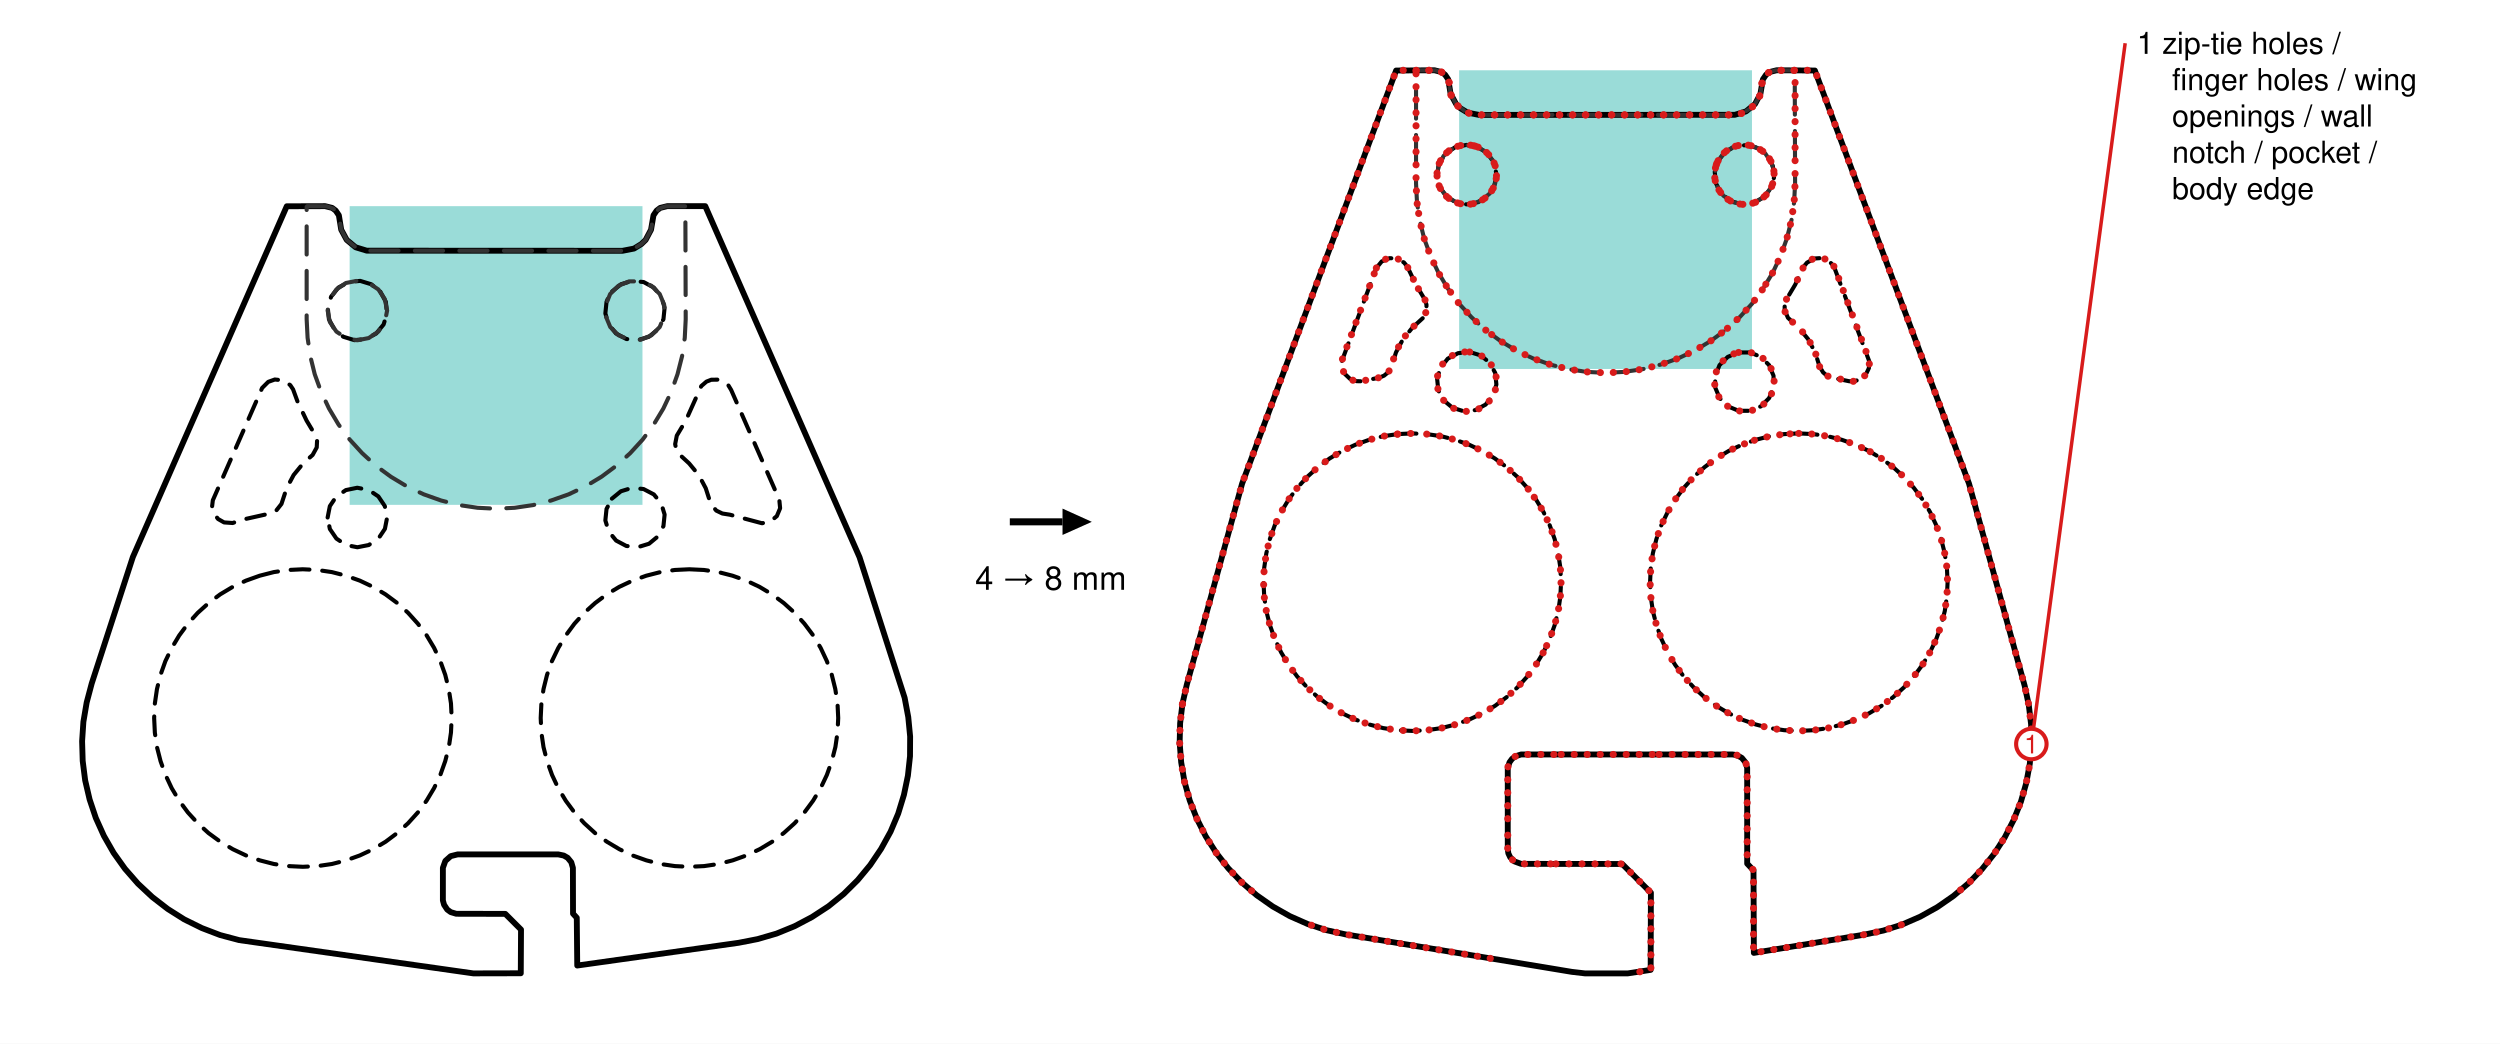
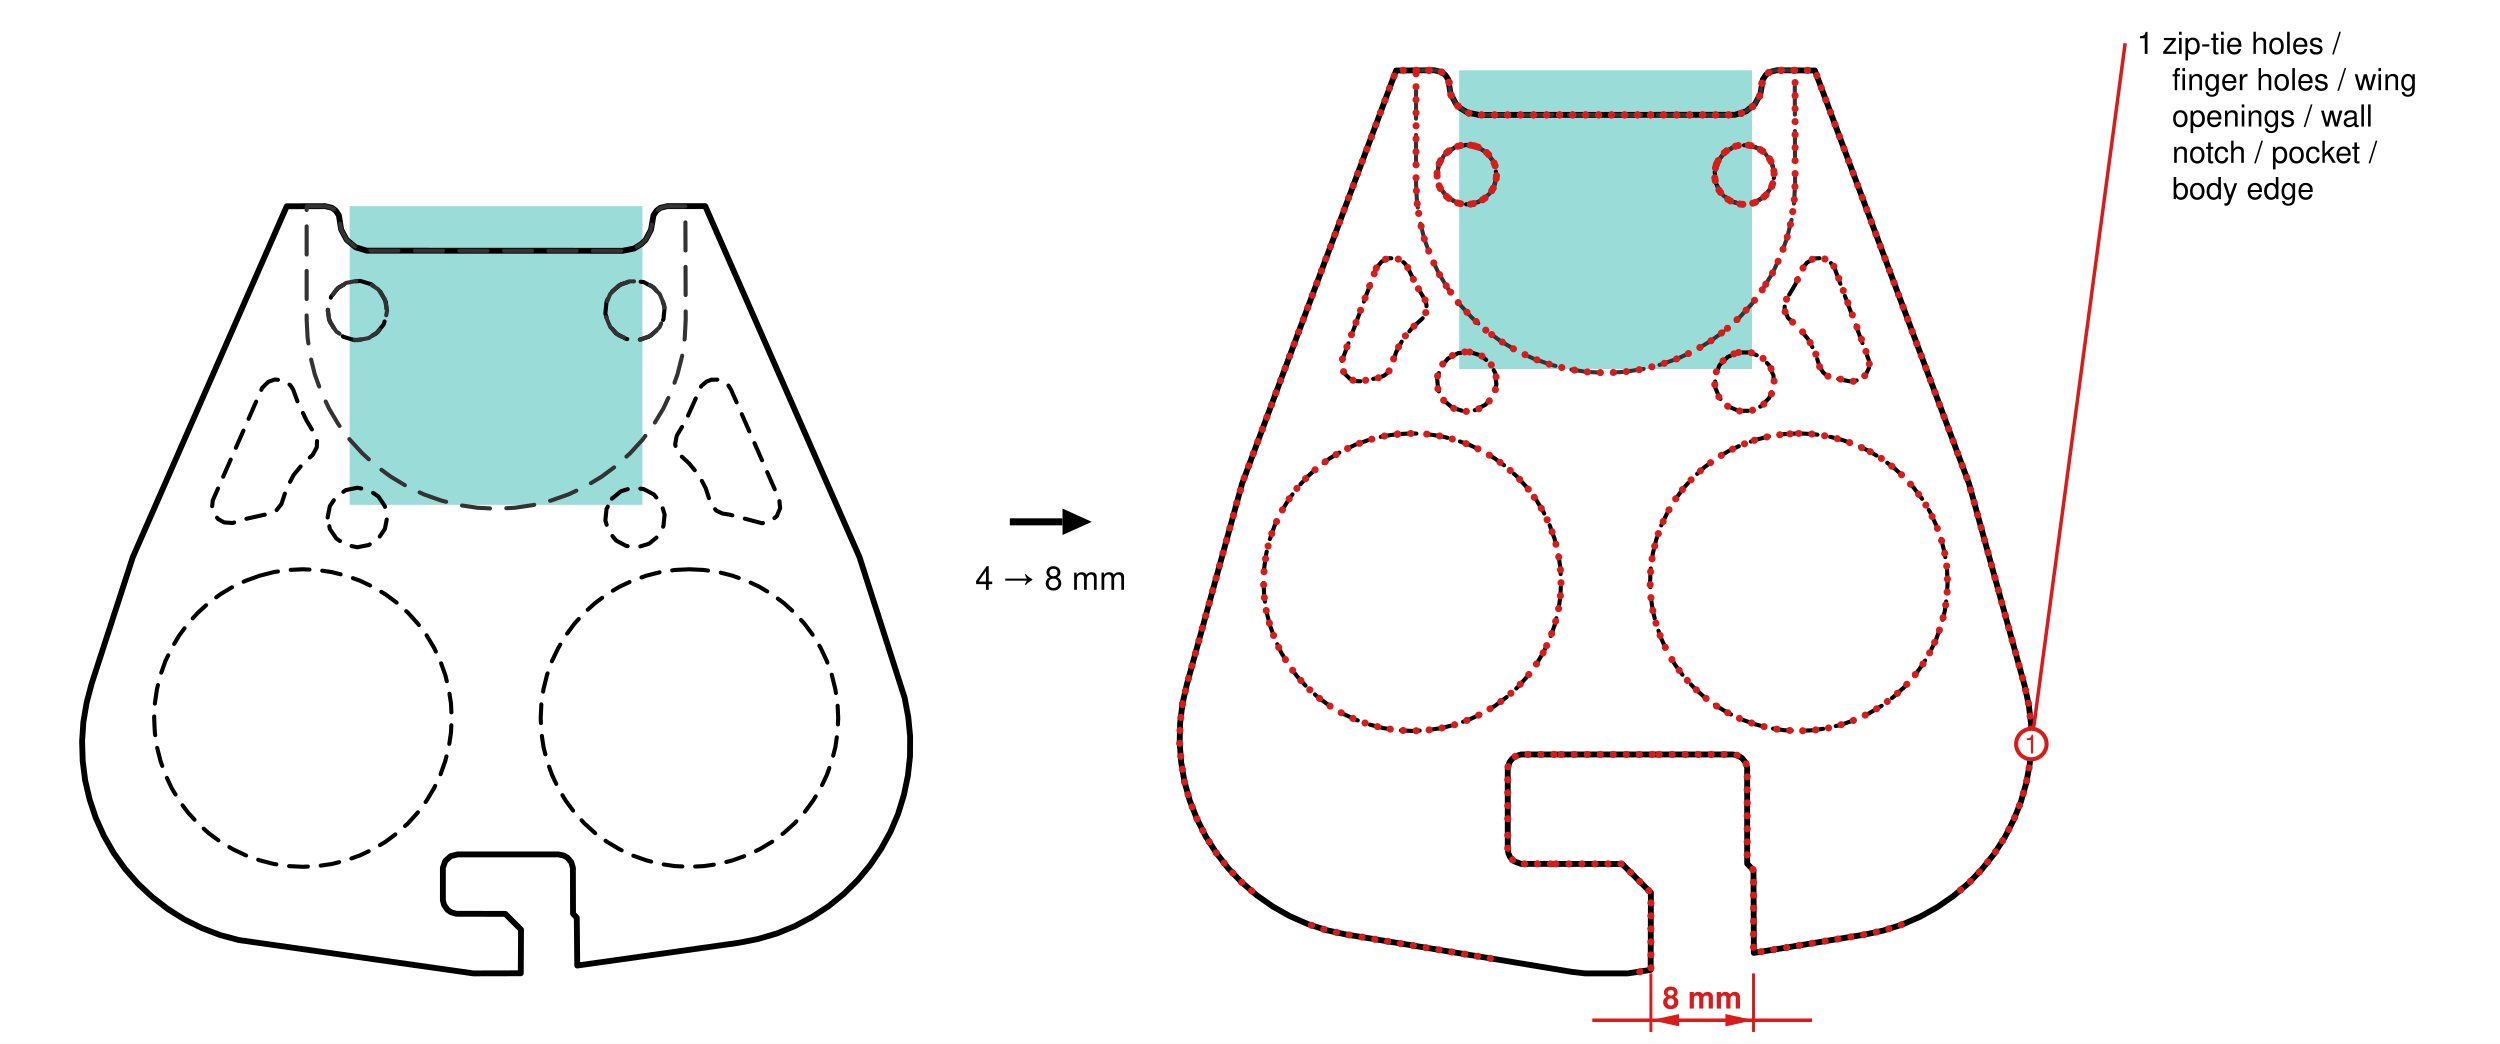
<svg xmlns="http://www.w3.org/2000/svg" width="213.43mm" height="89.10mm" viewBox="0 0 213.43 89.10" role="img">
  <rect width="213.43" height="89.10" fill="white" />
  <g class="panel" id="before">
    <path d="M 54.85 17.60 L 54.85 43.10 L 29.85 43.10 L 29.85 17.60 L 54.85 17.60 Z" fill="#20b2aa" fill-rule="evenodd" fill-opacity="0.45" stroke="none" />
    <path d="M 7.40 59.97 L 7.83 58.35 L 11.34 47.56 L 24.48 17.61 L 27.76 17.60 L 28.36 17.75 L 28.66 17.98 L 28.93 18.38 L 29.13 19.61 L 29.60 20.48 L 30.36 21.11 L 31.31 21.40 L 53.15 21.41 L 54.13 21.22 L 54.76 20.83 L 55.12 20.48 L 55.58 19.61 L 55.79 18.38 L 56.06 17.98 L 56.36 17.75 L 56.96 17.60 L 60.21 17.60 L 73.38 47.57 L 77.23 59.57 L 77.54 61.22 L 77.70 62.88 L 77.69 64.56 L 77.51 66.22 L 77.17 67.86 L 76.68 69.46 L 76.03 71.00 L 75.22 72.47 L 74.29 73.85 L 73.22 75.14 L 72.03 76.32 L 70.73 77.37 L 69.32 78.29 L 67.84 79.07 L 66.30 79.70 L 64.69 80.17 L 63.05 80.49 L 49.28 82.43 L 49.24 78.35 L 48.92 78.00 L 48.91 74.09 L 48.77 73.61 L 48.46 73.23 L 48.13 73.04 L 47.65 72.94 L 39.08 72.94 L 38.48 73.09 L 38.02 73.50 L 37.81 74.09 L 37.81 76.87 L 37.91 77.24 L 38.18 77.65 L 38.48 77.87 L 38.95 78.01 L 43.14 78.02 L 44.48 79.36 L 44.46 83.09 L 40.41 83.10 L 20.42 80.26 L 18.80 79.83 L 17.23 79.23 L 15.73 78.49 L 14.32 77.60 L 13.00 76.58 L 11.78 75.44 L 10.67 74.17 L 9.70 72.81 L 8.87 71.36 L 8.18 69.83 L 7.65 68.25 L 7.27 66.62 L 7.06 64.96 L 7.01 63.28 L 7.12 61.62 L 7.40 59.97 Z" fill="none" stroke="#000" stroke-width="0.5" stroke-linejoin="round" stroke-linecap="round" />
    <path d="M 52.26 24.88 L 53.01 24.27 L 53.96 23.98 L 54.95 24.08 L 55.82 24.55 L 56.45 25.32 L 56.74 26.26 L 56.64 27.25 L 56.17 28.12 L 55.40 28.75 L 54.45 29.04 L 53.47 28.94 L 52.59 28.47 L 51.97 27.70 L 51.68 26.76 L 51.78 25.77 L 51.97 25.31 L 52.26 24.88 Z" fill="none" stroke="#000" stroke-width="0.35" stroke-linejoin="round" stroke-linecap="round" stroke-dasharray="1.6,1.1" />
    <path d="M 57.64 37.91 L 57.78 37.19 L 58.55 35.90 L 59.87 32.96 L 60.31 32.58 L 60.72 32.42 L 61.31 32.41 L 61.86 32.63 L 62.19 32.91 L 62.42 33.29 L 66.53 42.66 L 66.60 43.39 L 66.32 44.06 L 65.76 44.53 L 65.05 44.67 L 62.31 43.94 L 61.67 43.84 L 61.15 43.59 L 60.68 43.02 L 60.25 41.68 L 59.65 40.55 L 58.83 39.56 L 57.93 38.73 L 57.72 38.34 L 57.64 37.91 Z" fill="none" stroke="#000" stroke-width="0.35" stroke-linejoin="round" stroke-linecap="round" stroke-dasharray="1.6,1.1" />
    <path d="M 52.24 42.57 L 53.01 41.94 L 53.96 41.65 L 54.94 41.75 L 55.82 42.21 L 56.45 42.98 L 56.74 43.93 L 56.64 44.91 L 56.17 45.79 L 55.41 46.42 L 54.46 46.71 L 53.47 46.61 L 52.60 46.15 L 51.97 45.38 L 51.68 44.43 L 51.78 43.45 L 52.24 42.57 Z" fill="none" stroke="#000" stroke-width="0.35" stroke-linejoin="round" stroke-linecap="round" stroke-dasharray="1.6,1.1" />
    <path d="M 22.38 33.12 L 22.90 32.60 L 23.46 32.40 L 24.18 32.47 L 24.78 32.88 L 25.02 33.24 L 25.40 34.28 L 26.17 35.90 L 26.94 37.19 L 27.07 37.61 L 27.04 38.20 L 26.69 38.84 L 25.88 39.56 L 25.07 40.55 L 24.47 41.68 L 24.03 43.02 L 23.58 43.59 L 23.04 43.84 L 20.72 44.36 L 19.86 44.65 L 19.13 44.60 L 18.62 44.31 L 18.26 43.85 L 18.10 43.29 L 18.17 42.71 L 22.38 33.12 Z" fill="none" stroke="#000" stroke-width="0.35" stroke-linejoin="round" stroke-linecap="round" stroke-dasharray="1.6,1.1" />
    <path d="M 22.17 49.15 L 23.38 48.84 L 24.61 48.66 L 25.85 48.60 L 27.10 48.66 L 28.33 48.84 L 29.54 49.15 L 30.72 49.57 L 31.84 50.10 L 32.91 50.74 L 33.91 51.48 L 34.84 52.32 L 35.67 53.24 L 36.42 54.24 L 37.06 55.31 L 37.59 56.44 L 38.01 57.61 L 38.31 58.82 L 38.50 60.05 L 38.56 61.30 L 38.50 62.54 L 38.32 63.77 L 38.01 64.98 L 37.59 66.16 L 37.06 67.28 L 36.42 68.35 L 35.68 69.35 L 34.84 70.28 L 33.92 71.11 L 32.92 71.86 L 31.85 72.50 L 30.72 73.03 L 29.55 73.45 L 28.34 73.76 L 27.11 73.94 L 25.86 74.00 L 24.62 73.94 L 23.38 73.76 L 22.18 73.45 L 21.00 73.03 L 19.88 72.50 L 18.81 71.86 L 17.80 71.12 L 16.88 70.28 L 16.04 69.36 L 15.30 68.36 L 14.66 67.29 L 14.13 66.16 L 13.71 64.99 L 13.40 63.78 L 13.22 62.55 L 13.16 61.30 L 13.22 60.06 L 13.40 58.83 L 13.70 57.62 L 14.12 56.44 L 14.66 55.32 L 15.30 54.25 L 16.04 53.25 L 16.88 52.32 L 17.80 51.49 L 18.80 50.74 L 19.87 50.10 L 21.00 49.57 L 22.17 49.15 Z" fill="none" stroke="#000" stroke-width="0.35" stroke-linejoin="round" stroke-linecap="round" stroke-dasharray="1.6,1.1" />
    <path d="M 27.97 44.18 L 28.16 43.21 L 28.71 42.39 L 29.53 41.84 L 30.50 41.64 L 31.48 41.83 L 32.30 42.38 L 32.85 43.20 L 33.05 44.18 L 32.86 45.15 L 32.31 45.97 L 31.48 46.53 L 30.51 46.72 L 29.54 46.53 L 28.72 45.98 L 28.16 45.16 L 27.97 44.18 Z" fill="none" stroke="#000" stroke-width="0.35" stroke-linejoin="round" stroke-linecap="round" stroke-dasharray="1.6,1.1" />
    <path d="M 32.47 24.90 L 32.94 25.77 L 33.04 26.76 L 32.75 27.70 L 32.12 28.47 L 31.25 28.94 L 30.26 29.04 L 29.31 28.75 L 28.55 28.12 L 28.08 27.25 L 27.98 26.26 L 28.27 25.32 L 28.89 24.55 L 29.77 24.08 L 30.75 23.98 L 31.70 24.27 L 32.47 24.90 Z" fill="none" stroke="#000" stroke-width="0.35" stroke-linejoin="round" stroke-linecap="round" stroke-dasharray="1.6,1.1" />
    <path d="M 58.85 48.60 L 60.10 48.66 L 61.33 48.84 L 62.54 49.15 L 63.72 49.57 L 64.84 50.10 L 65.91 50.74 L 66.91 51.48 L 67.84 52.32 L 68.67 53.24 L 69.42 54.24 L 70.06 55.31 L 70.59 56.44 L 71.01 57.61 L 71.31 58.82 L 71.50 60.05 L 71.56 61.30 L 71.50 62.54 L 71.32 63.77 L 71.01 64.98 L 70.59 66.16 L 70.06 67.28 L 69.42 68.35 L 68.68 69.35 L 67.84 70.28 L 66.92 71.11 L 65.92 71.86 L 64.85 72.50 L 63.72 73.03 L 62.55 73.45 L 61.34 73.76 L 60.11 73.94 L 58.86 74.00 L 57.62 73.94 L 56.38 73.76 L 55.18 73.45 L 54.00 73.03 L 52.88 72.50 L 51.81 71.86 L 50.80 71.12 L 49.88 70.28 L 49.04 69.36 L 48.30 68.36 L 47.66 67.29 L 47.13 66.16 L 46.71 64.99 L 46.40 63.78 L 46.22 62.55 L 46.16 61.30 L 46.22 60.06 L 46.40 58.83 L 46.70 57.62 L 47.12 56.44 L 47.66 55.32 L 48.30 54.25 L 49.04 53.25 L 49.88 52.32 L 50.80 51.49 L 51.80 50.74 L 52.87 50.10 L 54.00 49.57 L 55.17 49.15 L 56.38 48.84 L 57.61 48.66 L 58.85 48.60 Z" fill="none" stroke="#000" stroke-width="0.35" stroke-linejoin="round" stroke-linecap="round" stroke-dasharray="1.6,1.1" />
    <path d="M 26.18 17.65 L 26.23 17.60 L 27.88 17.61 L 28.46 17.81 L 28.93 18.38 L 29.13 19.61 L 29.60 20.48 L 30.36 21.11 L 31.31 21.40 L 53.15 21.41 L 54.13 21.22 L 54.76 20.83 L 55.12 20.48 L 55.58 19.61 L 55.79 18.38 L 56.26 17.81 L 56.84 17.61 L 58.51 17.61 L 58.54 27.26 L 58.46 28.84 L 58.23 30.41 L 57.84 31.95 L 57.31 33.44 L 56.63 34.88 L 55.81 36.24 L 54.87 37.52 L 53.80 38.69 L 52.62 39.76 L 51.35 40.70 L 49.99 41.52 L 48.55 42.20 L 47.05 42.73 L 45.51 43.12 L 43.94 43.35 L 42.36 43.43 L 40.77 43.35 L 39.20 43.12 L 37.66 42.73 L 36.17 42.20 L 34.73 41.52 L 33.37 40.70 L 32.09 39.76 L 30.92 38.69 L 29.85 37.52 L 28.90 36.24 L 28.09 34.88 L 27.41 33.44 L 26.87 31.95 L 26.49 30.41 L 26.26 28.84 L 26.18 27.26 L 26.18 17.65 Z" fill="none" stroke="#333333" stroke-width="0.35" stroke-linejoin="round" stroke-linecap="round" stroke-dasharray="2.4,1.4" />
    <path d="M 52.09 25.10 L 52.79 24.40 L 53.71 24.02 L 54.70 24.02 L 55.62 24.40 L 56.32 25.10 L 56.70 26.01 L 56.70 27.00 L 56.32 27.92 L 55.62 28.62 L 54.71 29.00 L 53.72 29.00 L 52.80 28.62 L 52.10 27.92 L 51.72 27.01 L 51.72 26.02 L 52.09 25.10 Z" fill="none" stroke="#333333" stroke-width="0.35" stroke-linejoin="round" stroke-linecap="round" stroke-dasharray="2.4,1.4" />
    <path d="M 32.30 24.71 L 32.85 25.53 L 33.05 26.51 L 32.86 27.48 L 32.31 28.30 L 31.48 28.86 L 30.51 29.05 L 29.54 28.86 L 28.72 28.31 L 28.16 27.49 L 27.97 26.51 L 28.16 25.54 L 28.71 24.72 L 29.53 24.16 L 30.50 23.97 L 31.48 24.16 L 32.30 24.71 Z" fill="none" stroke="#333333" stroke-width="0.35" stroke-linejoin="round" stroke-linecap="round" stroke-dasharray="2.4,1.4" />
  </g>
  <g class="arrow">
    <line x1="86.21" y1="44.55" x2="90.71" y2="44.55" stroke="#000" stroke-width="0.6" />
    <polygon points="93.21,44.55 90.71,43.42 90.71,45.67" fill="#000" />
    <text x="89.71" y="50.35" font-family="Helvetica, Arial, sans-serif" font-size="2.80" text-anchor="middle" fill="#000">4 → 8 mm</text>
  </g>
  <g class="panel" id="after" transform="translate(94.71 0)">
    <path d="M 54.86 6.00 L 54.86 31.50 L 29.86 31.50 L 29.86 6.00 L 54.86 6.00 Z" fill="#20b2aa" fill-rule="evenodd" fill-opacity="0.45" stroke="none" />
    <path d="M 6.24 60.08 L 6.61 58.45 L 11.33 41.29 L 24.48 6.02 L 27.76 6.00 L 28.35 6.15 L 28.66 6.38 L 28.93 6.78 L 29.13 8.01 L 29.60 8.88 L 29.95 9.23 L 30.59 9.62 L 31.56 9.81 L 53.40 9.80 L 54.35 9.51 L 55.12 8.88 L 55.58 8.01 L 55.79 6.78 L 56.06 6.38 L 56.36 6.15 L 56.96 6.00 L 60.23 6.02 L 73.39 41.29 L 78.14 58.55 L 78.49 60.18 L 78.69 61.85 L 78.71 63.52 L 78.58 65.19 L 78.28 66.83 L 77.82 68.44 L 77.20 70.00 L 76.44 71.49 L 75.53 72.90 L 74.49 74.21 L 73.34 75.41 L 72.06 76.49 L 70.69 77.44 L 69.22 78.26 L 67.68 78.93 L 66.09 79.44 L 64.46 79.79 L 55.02 81.35 L 54.99 74.30 L 54.45 73.73 L 54.45 65.55 L 54.30 65.08 L 53.99 64.70 L 53.55 64.46 L 53.18 64.41 L 35.15 64.41 L 34.68 64.56 L 34.38 64.78 L 34.16 65.08 L 34.01 65.55 L 34.01 72.48 L 34.06 72.85 L 34.22 73.19 L 34.58 73.54 L 35.15 73.75 L 43.78 73.76 L 46.23 76.21 L 46.21 82.80 L 44.26 83.10 L 40.60 83.10 L 39.48 82.97 L 20.16 79.77 L 18.53 79.41 L 16.94 78.89 L 15.40 78.21 L 13.95 77.39 L 12.58 76.43 L 11.31 75.34 L 10.15 74.13 L 9.12 72.81 L 8.22 71.39 L 7.47 69.90 L 6.86 68.34 L 6.41 66.73 L 6.13 65.08 L 6.00 63.41 L 6.04 61.74 L 6.24 60.08 Z" fill="none" stroke="#000" stroke-width="0.5" stroke-linejoin="round" stroke-linecap="round" />
    <path d="M 53.71 30.09 L 54.70 30.09 L 55.62 30.47 L 56.32 31.17 L 56.70 32.08 L 56.70 33.07 L 56.32 33.99 L 55.62 34.69 L 54.71 35.07 L 53.72 35.07 L 52.80 34.69 L 52.10 33.99 L 51.72 33.08 L 51.72 32.09 L 52.09 31.17 L 52.79 30.47 L 53.71 30.09 Z" fill="none" stroke="#000" stroke-width="0.35" stroke-linejoin="round" stroke-linecap="round" stroke-dasharray="1.6,1.1" />
    <path d="M 22.79 22.88 L 23.25 22.32 L 23.92 22.04 L 24.51 22.07 L 25.15 22.41 L 25.43 22.75 L 26.17 24.30 L 26.94 25.59 L 27.07 26.01 L 27.07 26.46 L 26.79 27.13 L 25.88 27.96 L 25.07 28.95 L 24.47 30.08 L 24.09 31.29 L 23.79 31.79 L 23.45 32.07 L 23.04 32.24 L 21.53 32.55 L 21.10 32.54 L 20.54 32.34 L 20.12 31.94 L 19.87 31.41 L 19.85 30.82 L 22.79 22.88 Z" fill="none" stroke="#000" stroke-width="0.35" stroke-linejoin="round" stroke-linecap="round" stroke-dasharray="1.6,1.1" />
    <path d="M 24.61 37.06 L 25.85 37.00 L 27.10 37.06 L 28.33 37.24 L 29.54 37.55 L 30.72 37.97 L 31.84 38.50 L 32.91 39.14 L 33.91 39.88 L 34.84 40.72 L 35.67 41.64 L 36.42 42.64 L 37.06 43.71 L 37.59 44.84 L 38.01 46.01 L 38.31 47.22 L 38.50 48.45 L 38.56 49.70 L 38.50 50.94 L 38.32 52.17 L 38.01 53.38 L 37.59 54.56 L 37.06 55.68 L 36.42 56.75 L 35.68 57.75 L 34.84 58.68 L 33.92 59.51 L 32.92 60.26 L 31.85 60.90 L 30.72 61.43 L 29.55 61.85 L 28.34 62.16 L 27.11 62.34 L 25.86 62.40 L 24.62 62.34 L 23.38 62.16 L 22.18 61.85 L 21.00 61.43 L 19.88 60.90 L 18.81 60.26 L 17.80 59.52 L 16.88 58.68 L 16.04 57.76 L 15.30 56.76 L 14.66 55.69 L 14.13 54.56 L 13.71 53.39 L 13.40 52.18 L 13.22 50.95 L 13.16 49.70 L 13.22 48.46 L 13.40 47.23 L 13.70 46.02 L 14.12 44.84 L 14.66 43.72 L 15.30 42.65 L 16.04 41.65 L 16.88 40.72 L 17.80 39.89 L 18.80 39.14 L 19.87 38.50 L 21.00 37.97 L 22.17 37.55 L 23.38 37.24 L 24.61 37.06 Z" fill="none" stroke="#000" stroke-width="0.35" stroke-linejoin="round" stroke-linecap="round" stroke-dasharray="1.6,1.1" />
    <path d="M 31.48 12.56 L 32.30 13.11 L 32.85 13.93 L 33.05 14.91 L 32.86 15.88 L 32.31 16.70 L 31.48 17.26 L 30.51 17.45 L 29.54 17.26 L 28.72 16.71 L 28.16 15.89 L 27.97 14.91 L 28.16 13.94 L 28.71 13.12 L 29.53 12.56 L 30.50 12.37 L 31.48 12.56 Z" fill="none" stroke="#000" stroke-width="0.35" stroke-linejoin="round" stroke-linecap="round" stroke-dasharray="1.6,1.1" />
    <path d="M 30.75 30.05 L 31.70 30.34 L 32.47 30.97 L 32.94 31.84 L 33.04 32.83 L 32.75 33.77 L 32.12 34.54 L 31.25 35.01 L 30.26 35.11 L 29.31 34.82 L 28.55 34.19 L 28.08 33.32 L 27.98 32.33 L 28.27 31.39 L 28.89 30.62 L 29.77 30.15 L 30.75 30.05 Z" fill="none" stroke="#000" stroke-width="0.35" stroke-linejoin="round" stroke-linecap="round" stroke-dasharray="1.6,1.1" />
    <path d="M 61.85 22.73 L 64.87 30.84 L 64.84 31.43 L 64.59 31.96 L 64.16 32.35 L 63.60 32.55 L 63.17 32.55 L 61.67 32.24 L 61.26 32.07 L 60.93 31.79 L 60.63 31.29 L 60.25 30.08 L 59.65 28.95 L 58.83 27.96 L 57.93 27.13 L 57.65 26.46 L 57.65 26.02 L 57.78 25.59 L 58.55 24.30 L 59.27 22.77 L 59.56 22.42 L 60.19 22.07 L 60.77 22.03 L 61.45 22.30 L 61.85 22.73 Z" fill="none" stroke="#000" stroke-width="0.35" stroke-linejoin="round" stroke-linecap="round" stroke-dasharray="1.6,1.1" />
    <path d="M 58.85 37.00 L 60.10 37.06 L 61.33 37.24 L 62.54 37.55 L 63.72 37.97 L 64.84 38.50 L 65.91 39.14 L 66.91 39.88 L 67.84 40.72 L 68.67 41.64 L 69.42 42.64 L 70.06 43.71 L 70.59 44.84 L 71.01 46.01 L 71.31 47.22 L 71.50 48.45 L 71.56 49.70 L 71.50 50.94 L 71.32 52.17 L 71.01 53.38 L 70.59 54.56 L 70.06 55.68 L 69.42 56.75 L 68.68 57.75 L 67.84 58.68 L 66.92 59.51 L 65.92 60.26 L 64.85 60.90 L 63.72 61.43 L 62.55 61.85 L 61.34 62.16 L 60.11 62.34 L 58.86 62.40 L 57.62 62.34 L 56.38 62.16 L 55.18 61.85 L 54.00 61.43 L 52.88 60.90 L 51.81 60.26 L 50.80 59.52 L 49.88 58.68 L 49.04 57.76 L 48.30 56.76 L 47.66 55.69 L 47.13 54.56 L 46.71 53.39 L 46.40 52.18 L 46.22 50.95 L 46.16 49.70 L 46.22 48.46 L 46.40 47.23 L 46.70 46.02 L 47.12 44.84 L 47.66 43.72 L 48.30 42.65 L 49.04 41.65 L 49.88 40.72 L 50.80 39.89 L 51.80 39.14 L 52.87 38.50 L 54.00 37.97 L 55.17 37.55 L 56.38 37.24 L 57.61 37.06 L 58.85 37.00 Z" fill="none" stroke="#000" stroke-width="0.35" stroke-linejoin="round" stroke-linecap="round" stroke-dasharray="1.6,1.1" />
    <path d="M 51.97 13.72 L 52.59 12.95 L 53.47 12.48 L 54.45 12.38 L 55.40 12.67 L 56.17 13.30 L 56.64 14.17 L 56.74 15.16 L 56.45 16.10 L 55.82 16.87 L 54.95 17.34 L 53.96 17.44 L 53.01 17.15 L 52.25 16.52 L 51.78 15.65 L 51.68 14.66 L 51.97 13.72 Z" fill="none" stroke="#000" stroke-width="0.35" stroke-linejoin="round" stroke-linecap="round" stroke-dasharray="1.6,1.1" />
    <path d="M 26.18 6.05 L 26.23 6.00 L 27.88 6.01 L 28.46 6.21 L 28.93 6.78 L 29.13 8.01 L 29.60 8.88 L 30.36 9.51 L 31.31 9.80 L 53.15 9.81 L 54.13 9.62 L 54.76 9.23 L 55.12 8.88 L 55.58 8.01 L 55.79 6.78 L 56.26 6.21 L 56.84 6.01 L 58.51 6.01 L 58.54 15.66 L 58.46 17.24 L 58.23 18.81 L 57.84 20.35 L 57.31 21.84 L 56.63 23.28 L 55.81 24.64 L 54.87 25.92 L 53.80 27.09 L 52.62 28.16 L 51.35 29.10 L 49.99 29.92 L 48.55 30.60 L 47.05 31.13 L 45.51 31.52 L 43.94 31.75 L 42.36 31.83 L 40.77 31.75 L 39.20 31.52 L 37.66 31.13 L 36.17 30.60 L 34.73 29.92 L 33.37 29.10 L 32.09 28.16 L 30.92 27.09 L 29.85 25.92 L 28.90 24.64 L 28.09 23.28 L 27.41 21.84 L 26.87 20.35 L 26.49 18.81 L 26.26 17.24 L 26.18 15.66 L 26.18 6.05 Z" fill="none" stroke="#333333" stroke-width="0.35" stroke-linejoin="round" stroke-linecap="round" stroke-dasharray="2.4,1.4" />
    <path d="M 51.86 13.94 L 52.41 13.12 L 53.23 12.56 L 54.20 12.37 L 55.18 12.56 L 56.00 13.11 L 56.55 13.93 L 56.75 14.91 L 56.56 15.88 L 56.01 16.70 L 55.18 17.26 L 54.21 17.45 L 53.24 17.26 L 52.42 16.71 L 51.86 15.89 L 51.67 14.91 L 51.86 13.94 Z" fill="none" stroke="#333333" stroke-width="0.35" stroke-linejoin="round" stroke-linecap="round" stroke-dasharray="2.4,1.4" />
    <path d="M 31.24 12.48 L 32.12 12.94 L 32.75 13.71 L 33.04 14.66 L 32.94 15.64 L 32.47 16.52 L 31.71 17.15 L 30.76 17.44 L 29.77 17.34 L 28.90 16.88 L 28.27 16.11 L 27.98 15.16 L 28.08 14.18 L 28.54 13.30 L 29.31 12.67 L 30.26 12.38 L 31.24 12.48 Z" fill="none" stroke="#333333" stroke-width="0.35" stroke-linejoin="round" stroke-linecap="round" stroke-dasharray="2.4,1.4" />
    <path d="M 6.24 60.08 L 6.61 58.45 L 11.11 42.08 L 11.34 41.37 L 11.33 41.29 L 24.48 6.02 L 24.52 6.00 L 27.76 6.00 L 27.88 6.01 L 28.12 6.05 L 28.35 6.15 L 28.46 6.22 L 28.66 6.38 L 28.81 6.56 L 28.93 6.78 L 29.00 7.02 L 29.04 7.52 L 29.07 7.77 L 29.13 8.01 L 29.22 8.24 L 29.32 8.47 L 29.45 8.68 L 29.60 8.88 L 29.77 9.07 L 29.95 9.23 L 30.15 9.38 L 30.36 9.51 L 30.59 9.62 L 30.82 9.70 L 31.07 9.76 L 31.31 9.80 L 31.56 9.81 L 53.15 9.81 L 53.40 9.80 L 53.65 9.76 L 53.89 9.70 L 54.13 9.62 L 54.35 9.51 L 54.57 9.38 L 54.77 9.23 L 54.95 9.06 L 55.12 8.88 L 55.27 8.68 L 55.39 8.47 L 55.50 8.24 L 55.58 8.01 L 55.64 7.77 L 55.68 7.52 L 55.72 7.02 L 55.79 6.78 L 55.91 6.56 L 56.06 6.38 L 56.25 6.22 L 56.36 6.15 L 56.59 6.05 L 56.84 6.01 L 56.96 6.00 L 60.20 6.00 L 60.23 6.02 L 73.39 41.29 L 73.38 41.37 L 73.61 42.08 L 78.14 58.55 L 78.49 60.18 L 78.69 61.85 L 78.71 63.52 L 78.58 65.19 L 78.28 66.83 L 77.82 68.44 L 77.20 70.00 L 76.44 71.49 L 75.53 72.90 L 74.49 74.21 L 73.34 75.41 L 72.60 76.03" fill="none" stroke="#d81b1b" stroke-width="0.6" stroke-linecap="round" stroke-linejoin="round" stroke-dasharray="0.01,1.1" />
    <path d="M 67.61 78.95 L 66.09 79.44 L 64.46 79.79 L 55.02 81.35 L 54.99 81.30 L 54.99 74.30 L 54.98 74.27 L 54.47 73.77 L 54.45 73.73 L 54.45 73.41" fill="none" stroke="#d81b1b" stroke-width="0.6" stroke-linecap="round" stroke-linejoin="round" stroke-dasharray="0.01,1.1" />
    <path d="M 54.45 72.98 L 54.45 65.55 L 54.40 65.31 L 54.30 65.08 L 54.17 64.87 L 53.99 64.70 L 53.78 64.56 L 53.55 64.46 L 53.43 64.43 L 53.18 64.41 L 46.77 64.41" fill="none" stroke="#d81b1b" stroke-width="0.6" stroke-linecap="round" stroke-linejoin="round" stroke-dasharray="0.01,1.1" />
    <path d="M 46.35 64.41 L 38.36 64.41" fill="none" stroke="#d81b1b" stroke-width="0.6" stroke-linecap="round" stroke-linejoin="round" stroke-dasharray="0.01,1.1" />
    <path d="M 37.95 64.41 L 35.15 64.41 L 34.91 64.46 L 34.68 64.56 L 34.57 64.62 L 34.38 64.78 L 34.22 64.97 L 34.16 65.08 L 34.06 65.31 L 34.01 65.55 L 34.01 70.76" fill="none" stroke="#d81b1b" stroke-width="0.6" stroke-linecap="round" stroke-linejoin="round" stroke-dasharray="0.01,1.1" />
    <path d="M 34.01 71.30 L 34.01 72.48 L 34.01 72.61 L 34.06 72.85 L 34.16 73.08 L 34.22 73.19 L 34.38 73.38 L 34.58 73.54 L 34.68 73.60 L 34.91 73.70 L 35.15 73.75 L 37.68 73.75" fill="none" stroke="#d81b1b" stroke-width="0.6" stroke-linecap="round" stroke-linejoin="round" stroke-dasharray="0.01,1.1" />
    <path d="M 38.12 73.75 L 43.75 73.75 L 43.78 73.76 L 46.23 76.21 L 46.23 82.76 L 46.21 82.80 L 45.24 82.97 L 44.68 83.05" fill="none" stroke="#d81b1b" stroke-width="0.6" stroke-linecap="round" stroke-linejoin="round" stroke-dasharray="0.01,1.1" />
    <path d="M 32.52 81.82 L 20.16 79.77 L 18.53 79.41 L 17.10 78.94" fill="none" stroke="#d81b1b" stroke-width="0.6" stroke-linecap="round" stroke-linejoin="round" stroke-dasharray="0.01,1.1" />
    <path d="M 12.14 76.05 L 11.31 75.34 L 10.15 74.13 L 9.12 72.81 L 8.22 71.39 L 7.47 69.90 L 6.86 68.34 L 6.41 66.73 L 6.13 65.08 L 6.00 63.41 L 6.04 61.74 L 6.24 60.08" fill="none" stroke="#d81b1b" stroke-width="0.6" stroke-linecap="round" stroke-linejoin="round" stroke-dasharray="0.01,1.1" />
    <path d="M 53.71 30.09 L 53.96 30.05 L 54.20 30.04 L 54.45 30.05 L 54.70 30.09 L 54.94 30.15 L 55.18 30.23 L 55.40 30.34 L 55.62 30.47 L 55.82 30.61 L 56.00 30.78 L 56.17 30.97 L 56.32 31.17 L 56.45 31.38 L 56.55 31.60 L 56.64 31.84 L 56.70 32.08 L 56.74 32.33 L 56.75 32.58 L 56.74 32.83 L 56.70 33.07 L 56.64 33.31 L 56.56 33.55 L 56.45 33.77 L 56.32 33.99 L 56.17 34.19 L 56.01 34.37 L 55.82 34.54 L 55.62 34.69 L 55.41 34.82 L 55.18 34.93 L 54.95 35.01 L 54.71 35.07 L 54.46 35.11 L 54.21 35.12 L 53.96 35.11 L 53.72 35.07 L 53.47 35.01 L 53.24 34.93 L 53.01 34.82 L 52.80 34.69 L 52.60 34.55 L 52.42 34.38 L 52.25 34.19 L 52.10 33.99 L 51.97 33.78 L 51.86 33.56 L 51.78 33.32 L 51.72 33.08 L 51.68 32.83 L 51.67 32.58 L 51.68 32.33 L 51.72 32.09 L 51.78 31.85 L 51.86 31.61 L 51.97 31.39 L 52.09 31.17 L 52.24 30.97 L 52.41 30.79 L 52.59 30.62 L 52.79 30.47 L 53.01 30.34 L 53.23 30.24 L 53.47 30.15 L 53.71 30.09" fill="none" stroke="#d81b1b" stroke-width="0.6" stroke-linecap="round" stroke-linejoin="round" stroke-dasharray="0.01,1.1" />
    <path d="M 22.79 22.88 L 22.86 22.74 L 23.03 22.52 L 23.25 22.32 L 23.51 22.16 L 23.64 22.11 L 23.92 22.04 L 24.22 22.02 L 24.51 22.07 L 24.78 22.16 L 25.04 22.32 L 25.15 22.41 L 25.25 22.51 L 25.43 22.75 L 25.98 23.90" fill="none" stroke="#d81b1b" stroke-width="0.6" stroke-linecap="round" stroke-linejoin="round" stroke-dasharray="0.01,1.1" />
    <path d="M 26.38 24.65 L 26.94 25.59 L 27.04 25.86 L 27.07 26.01 L 27.08 26.30 L 27.07 26.46 L 27.04 26.60 L 26.94 26.88 L 26.79 27.13 L 26.59 27.35 L 26.39 27.50" fill="none" stroke="#d81b1b" stroke-width="0.6" stroke-linecap="round" stroke-linejoin="round" stroke-dasharray="0.01,1.1" />
    <path d="M 26.01 27.84 L 25.88 27.96 L 25.45 28.43 L 25.07 28.95 L 24.74 29.50 L 24.47 30.08 L 24.25 30.68 L 24.09 31.29 L 23.96 31.55 L 23.79 31.79 L 23.57 31.99 L 23.45 32.07 L 23.32 32.14 L 23.04 32.24 L 22.40 32.34 L 21.53 32.55 L 21.24 32.56 L 21.10 32.54 L 20.81 32.47 L 20.54 32.34 L 20.31 32.16 L 20.12 31.94 L 19.97 31.69 L 19.87 31.41 L 19.83 31.12 L 19.85 30.82 L 19.93 30.54 L 22.79 22.88" fill="none" stroke="#d81b1b" stroke-width="0.6" stroke-linecap="round" stroke-linejoin="round" stroke-dasharray="0.01,1.1" />
    <path d="M 24.61 37.06 L 25.85 37.00 L 26.61 37.04" fill="none" stroke="#d81b1b" stroke-width="0.6" stroke-linecap="round" stroke-linejoin="round" stroke-dasharray="0.01,1.1" />
    <path d="M 27.09 37.06 L 27.10 37.06 L 28.33 37.24 L 29.54 37.55 L 29.66 37.59" fill="none" stroke="#d81b1b" stroke-width="0.6" stroke-linecap="round" stroke-linejoin="round" stroke-dasharray="0.01,1.1" />
    <path d="M 30.44 37.87 L 30.72 37.97 L 31.84 38.50 L 32.91 39.14 L 33.91 39.88 L 34.84 40.72 L 35.67 41.64 L 35.79 41.80" fill="none" stroke="#d81b1b" stroke-width="0.6" stroke-linecap="round" stroke-linejoin="round" stroke-dasharray="0.01,1.1" />
    <path d="M 36.27 42.45 L 36.42 42.64 L 37.06 43.71 L 37.59 44.84 L 38.01 46.01 L 38.31 47.22 L 38.50 48.45 L 38.56 49.70 L 38.50 50.94 L 38.32 52.17 L 38.01 53.38 L 37.59 54.56 L 37.26 55.27" fill="none" stroke="#d81b1b" stroke-width="0.6" stroke-linecap="round" stroke-linejoin="round" stroke-dasharray="0.01,1.1" />
    <path d="M 37.03 55.73 L 36.42 56.75 L 35.68 57.75 L 34.84 58.68 L 33.92 59.51 L 32.92 60.26 L 31.85 60.90 L 30.72 61.43 L 29.55 61.85 L 28.34 62.16 L 27.11 62.34 L 25.86 62.40 L 24.62 62.34 L 23.38 62.16 L 22.18 61.85 L 21.00 61.43 L 19.88 60.90 L 18.81 60.26 L 17.80 59.52 L 16.88 58.68 L 16.04 57.76 L 15.30 56.76 L 14.68 55.73" fill="none" stroke="#d81b1b" stroke-width="0.6" stroke-linecap="round" stroke-linejoin="round" stroke-dasharray="0.01,1.1" />
    <path d="M 14.46 55.27 L 14.13 54.56 L 13.71 53.39 L 13.40 52.18 L 13.22 50.95 L 13.16 49.70 L 13.22 48.46 L 13.40 47.23 L 13.70 46.02 L 14.12 44.84 L 14.66 43.72 L 15.30 42.65 L 16.04 41.65 L 16.88 40.72 L 17.80 39.89 L 18.80 39.14 L 19.77 38.56" fill="none" stroke="#d81b1b" stroke-width="0.6" stroke-linecap="round" stroke-linejoin="round" stroke-dasharray="0.01,1.1" />
    <path d="M 20.33 38.29 L 21.00 37.97 L 22.17 37.55 L 23.38 37.24 L 24.61 37.06" fill="none" stroke="#d81b1b" stroke-width="0.6" stroke-linecap="round" stroke-linejoin="round" stroke-dasharray="0.01,1.1" />
    <path d="M 31.48 12.56 L 31.70 12.67 L 31.92 12.80 L 32.12 12.94 L 32.30 13.11 L 32.47 13.30 L 32.62 13.50 L 32.75 13.71 L 32.85 13.93 L 32.94 14.17 L 33.00 14.41 L 33.04 14.66 L 33.05 14.91 L 33.04 15.16 L 33.00 15.40 L 32.94 15.64 L 32.86 15.88 L 32.75 16.10 L 32.62 16.32 L 32.47 16.52 L 32.31 16.70 L 32.12 16.87 L 31.92 17.02 L 31.71 17.15 L 31.48 17.26 L 31.25 17.34 L 31.01 17.40 L 30.76 17.44 L 30.51 17.45 L 30.26 17.44 L 30.02 17.40 L 29.77 17.34 L 29.54 17.26 L 29.31 17.15 L 29.10 17.02 L 28.90 16.88 L 28.72 16.71 L 28.55 16.52 L 28.40 16.32 L 28.27 16.11 L 28.16 15.89 L 28.08 15.65 L 28.02 15.41 L 27.98 15.16 L 27.97 14.91 L 27.98 14.66 L 28.02 14.42 L 28.08 14.18 L 28.16 13.94 L 28.27 13.72 L 28.39 13.50 L 28.54 13.30 L 28.71 13.12 L 28.89 12.95 L 29.09 12.80 L 29.31 12.67 L 29.53 12.56 L 29.77 12.48 L 30.01 12.42 L 30.26 12.38 L 30.50 12.37 L 30.75 12.38 L 31.00 12.42 L 31.24 12.48 L 31.48 12.56" fill="none" stroke="#d81b1b" stroke-width="0.6" stroke-linecap="round" stroke-linejoin="round" stroke-dasharray="0.01,1.1" />
    <path d="M 30.75 30.05 L 31.00 30.09 L 31.24 30.15 L 31.48 30.23 L 31.70 30.34 L 31.92 30.47 L 32.12 30.61 L 32.30 30.78 L 32.47 30.97 L 32.62 31.17 L 32.75 31.38 L 32.85 31.60 L 32.94 31.84 L 33.00 32.08 L 33.04 32.33 L 33.05 32.58 L 33.04 32.83 L 33.00 33.07 L 32.94 33.31 L 32.86 33.55 L 32.75 33.77 L 32.62 33.99 L 32.47 34.19 L 32.31 34.37 L 32.12 34.54 L 31.92 34.69 L 31.71 34.82 L 31.48 34.93 L 31.25 35.01 L 31.01 35.07 L 30.76 35.11 L 30.51 35.12 L 30.26 35.11 L 30.02 35.07 L 29.77 35.01 L 29.54 34.93 L 29.31 34.82 L 29.10 34.69 L 28.90 34.55 L 28.72 34.38 L 28.55 34.19 L 28.40 33.99 L 28.27 33.78 L 28.16 33.56 L 28.08 33.32 L 28.02 33.08 L 27.98 32.83 L 27.97 32.58 L 27.98 32.33 L 28.02 32.09 L 28.08 31.85 L 28.16 31.61 L 28.27 31.39 L 28.39 31.17 L 28.54 30.97 L 28.71 30.79 L 28.89 30.62 L 29.09 30.47 L 29.31 30.34 L 29.53 30.24 L 29.77 30.15 L 30.01 30.09 L 30.26 30.05 L 30.50 30.04 L 30.75 30.05" fill="none" stroke="#d81b1b" stroke-width="0.6" stroke-linecap="round" stroke-linejoin="round" stroke-dasharray="0.01,1.1" />
    <path d="M 61.85 22.73 L 61.98 23.00 L 64.79 30.53 L 64.87 30.84 L 64.88 31.14 L 64.84 31.43 L 64.74 31.70 L 64.59 31.96 L 64.39 32.17 L 64.16 32.35 L 63.89 32.47 L 63.60 32.55 L 63.32 32.56 L 63.17 32.55 L 62.31 32.34 L 61.67 32.24 L 61.40 32.14 L 61.26 32.07 L 61.15 31.99 L 60.93 31.79 L 60.75 31.55 L 60.63 31.29 L 60.47 30.68 L 60.25 30.08 L 59.98 29.50 L 59.65 28.95 L 59.27 28.43 L 58.83 27.96 L 58.71 27.84" fill="none" stroke="#d81b1b" stroke-width="0.6" stroke-linecap="round" stroke-linejoin="round" stroke-dasharray="0.01,1.1" />
    <path d="M 58.33 27.50 L 58.13 27.35 L 57.93 27.13 L 57.78 26.88 L 57.68 26.60 L 57.65 26.46 L 57.64 26.17 L 57.65 26.02 L 57.68 25.86 L 57.78 25.59 L 58.34 24.65" fill="none" stroke="#d81b1b" stroke-width="0.6" stroke-linecap="round" stroke-linejoin="round" stroke-dasharray="0.01,1.1" />
    <path d="M 58.74 23.89 L 59.27 22.77 L 59.36 22.64 L 59.56 22.42 L 59.66 22.33 L 59.91 22.17 L 60.19 22.07 L 60.48 22.02 L 60.77 22.03 L 61.06 22.10 L 61.20 22.16 L 61.45 22.30 L 61.67 22.50 L 61.85 22.73" fill="none" stroke="#d81b1b" stroke-width="0.6" stroke-linecap="round" stroke-linejoin="round" stroke-dasharray="0.01,1.1" />
    <path d="M 58.85 37.00 L 60.10 37.06 L 61.33 37.24 L 62.54 37.55 L 63.72 37.97 L 64.39 38.29" fill="none" stroke="#d81b1b" stroke-width="0.6" stroke-linecap="round" stroke-linejoin="round" stroke-dasharray="0.01,1.1" />
    <path d="M 64.95 38.56 L 65.91 39.14 L 66.91 39.88 L 67.84 40.72 L 68.67 41.64 L 69.42 42.64 L 70.06 43.71 L 70.59 44.84 L 71.01 46.01 L 71.31 47.22 L 71.50 48.45 L 71.56 49.70 L 71.50 50.94 L 71.32 52.17 L 71.01 53.38 L 70.59 54.56 L 70.26 55.27" fill="none" stroke="#d81b1b" stroke-width="0.6" stroke-linecap="round" stroke-linejoin="round" stroke-dasharray="0.01,1.1" />
    <path d="M 70.03 55.73 L 69.42 56.75 L 68.68 57.75 L 67.84 58.68 L 66.92 59.51 L 65.92 60.26 L 64.85 60.90 L 63.72 61.43 L 62.55 61.85 L 61.34 62.16 L 60.11 62.34 L 58.86 62.40 L 57.62 62.34 L 56.38 62.16 L 55.18 61.85 L 54.00 61.43 L 52.88 60.90 L 51.81 60.26 L 50.80 59.52 L 49.88 58.68 L 49.04 57.76 L 48.30 56.76 L 47.68 55.73" fill="none" stroke="#d81b1b" stroke-width="0.6" stroke-linecap="round" stroke-linejoin="round" stroke-dasharray="0.01,1.1" />
    <path d="M 47.46 55.27 L 47.13 54.56 L 46.71 53.39 L 46.40 52.18 L 46.22 50.95 L 46.16 49.70 L 46.22 48.46 L 46.40 47.23 L 46.70 46.02 L 47.12 44.84 L 47.66 43.72 L 48.30 42.65 L 48.44 42.45" fill="none" stroke="#d81b1b" stroke-width="0.6" stroke-linecap="round" stroke-linejoin="round" stroke-dasharray="0.01,1.1" />
    <path d="M 48.92 41.80 L 49.04 41.65 L 49.88 40.72 L 50.80 39.89 L 51.80 39.14 L 52.87 38.50 L 54.00 37.97 L 54.28 37.87" fill="none" stroke="#d81b1b" stroke-width="0.6" stroke-linecap="round" stroke-linejoin="round" stroke-dasharray="0.01,1.1" />
    <path d="M 55.06 37.59 L 55.17 37.55 L 56.38 37.24 L 57.61 37.06 L 57.62 37.06" fill="none" stroke="#d81b1b" stroke-width="0.6" stroke-linecap="round" stroke-linejoin="round" stroke-dasharray="0.01,1.1" />
    <path d="M 58.10 37.04 L 58.85 37.00" fill="none" stroke="#d81b1b" stroke-width="0.6" stroke-linecap="round" stroke-linejoin="round" stroke-dasharray="0.01,1.1" />
    <path d="M 51.97 13.72 L 52.09 13.50 L 52.24 13.30 L 52.41 13.12 L 52.59 12.95 L 52.79 12.80 L 53.01 12.67 L 53.23 12.56 L 53.47 12.48 L 53.71 12.42 L 53.96 12.38 L 54.20 12.37 L 54.45 12.38 L 54.70 12.42 L 54.94 12.48 L 55.18 12.56 L 55.40 12.67 L 55.62 12.80 L 55.82 12.94 L 56.00 13.11 L 56.17 13.30 L 56.32 13.50 L 56.45 13.71 L 56.55 13.93 L 56.64 14.17 L 56.70 14.41 L 56.74 14.66 L 56.75 14.91 L 56.74 15.16 L 56.70 15.40 L 56.64 15.64 L 56.56 15.88 L 56.45 16.10 L 56.32 16.32 L 56.17 16.52 L 56.01 16.70 L 55.82 16.87 L 55.62 17.02 L 55.41 17.15 L 55.18 17.26 L 54.95 17.34 L 54.71 17.40 L 54.46 17.44 L 54.21 17.45 L 53.96 17.44 L 53.72 17.40 L 53.47 17.34 L 53.24 17.26 L 53.01 17.15 L 52.80 17.02 L 52.60 16.88 L 52.42 16.71 L 52.25 16.52 L 52.10 16.32 L 51.97 16.11 L 51.86 15.89 L 51.78 15.65 L 51.72 15.41 L 51.68 15.16 L 51.67 14.91 L 51.68 14.66 L 51.72 14.42 L 51.78 14.18 L 51.86 13.94 L 51.97 13.72" fill="none" stroke="#d81b1b" stroke-width="0.6" stroke-linecap="round" stroke-linejoin="round" stroke-dasharray="0.01,1.1" />
    <path d="M 26.18 6.05 L 26.19 6.02 L 26.23 6.00 L 27.88 6.01 L 28.13 6.06 L 28.35 6.15 L 28.46 6.21 L 28.66 6.38 L 28.81 6.57 L 28.93 6.78 L 29.00 7.03 L 29.04 7.52 L 29.07 7.77 L 29.13 8.01 L 29.22 8.24 L 29.32 8.47 L 29.45 8.68 L 29.60 8.88 L 29.77 9.06 L 29.95 9.23 L 30.15 9.38 L 30.36 9.51 L 30.59 9.62 L 30.82 9.70 L 31.07 9.76 L 31.31 9.80 L 31.56 9.81 L 53.15 9.81 L 53.40 9.80 L 53.65 9.76 L 53.89 9.70 L 54.13 9.62 L 54.35 9.51 L 54.57 9.38 L 54.76 9.23 L 54.95 9.07 L 55.12 8.88 L 55.26 8.68 L 55.39 8.47 L 55.50 8.24 L 55.58 8.01 L 55.64 7.77 L 55.68 7.52 L 55.72 7.03 L 55.79 6.78 L 55.91 6.57 L 56.06 6.38 L 56.26 6.21 L 56.37 6.15 L 56.59 6.06 L 56.84 6.01 L 58.51 6.01 L 58.54 6.05 L 58.54 15.66 L 58.46 17.24 L 58.44 17.40" fill="none" stroke="#d81b1b" stroke-width="0.6" stroke-linecap="round" stroke-linejoin="round" stroke-dasharray="0.01,1.1" />
    <path d="M 58.34 18.06 L 58.23 18.81 L 57.84 20.35 L 57.31 21.84 L 56.63 23.28 L 55.96 24.40" fill="none" stroke="#d81b1b" stroke-width="0.6" stroke-linecap="round" stroke-linejoin="round" stroke-dasharray="0.01,1.1" />
    <path d="M 55.74 24.74 L 54.87 25.92 L 53.80 27.09 L 52.62 28.16 L 52.58 28.19" fill="none" stroke="#d81b1b" stroke-width="0.6" stroke-linecap="round" stroke-linejoin="round" stroke-dasharray="0.01,1.1" />
    <path d="M 52.26 28.43 L 51.35 29.10 L 49.99 29.92 L 48.55 30.60 L 47.05 31.13 L 45.51 31.52 L 43.94 31.75 L 42.36 31.83 L 40.77 31.75 L 39.20 31.52 L 37.66 31.13 L 36.17 30.60 L 34.73 29.92 L 33.37 29.10 L 32.46 28.43" fill="none" stroke="#d81b1b" stroke-width="0.6" stroke-linecap="round" stroke-linejoin="round" stroke-dasharray="0.01,1.1" />
    <path d="M 32.14 28.19 L 32.09 28.16 L 30.92 27.09 L 29.85 25.92 L 28.98 24.74" fill="none" stroke="#d81b1b" stroke-width="0.6" stroke-linecap="round" stroke-linejoin="round" stroke-dasharray="0.01,1.1" />
    <path d="M 28.76 24.40 L 28.09 23.28 L 27.41 21.84 L 26.87 20.35 L 26.49 18.81 L 26.38 18.06" fill="none" stroke="#d81b1b" stroke-width="0.6" stroke-linecap="round" stroke-linejoin="round" stroke-dasharray="0.01,1.1" />
    <path d="M 26.28 17.40 L 26.26 17.24 L 26.18 15.66 L 26.18 6.05" fill="none" stroke="#d81b1b" stroke-width="0.6" stroke-linecap="round" stroke-linejoin="round" stroke-dasharray="0.01,1.1" />
    <path d="M 51.86 13.94 L 51.97 13.72 L 52.09 13.50 L 52.24 13.30 L 52.41 13.12 L 52.59 12.95 L 52.79 12.80 L 53.01 12.67 L 53.23 12.56 L 53.47 12.48 L 53.71 12.42 L 53.96 12.38 L 54.20 12.37 L 54.45 12.38 L 54.70 12.42 L 54.94 12.48 L 55.18 12.56 L 55.40 12.67 L 55.62 12.80 L 55.82 12.94 L 56.00 13.11 L 56.17 13.30 L 56.32 13.50 L 56.45 13.71 L 56.55 13.93 L 56.64 14.17 L 56.70 14.41 L 56.74 14.66 L 56.75 14.91 L 56.74 15.16 L 56.70 15.40 L 56.64 15.64 L 56.56 15.88 L 56.45 16.10 L 56.32 16.32 L 56.17 16.52 L 56.01 16.70 L 55.82 16.87 L 55.62 17.02 L 55.41 17.15 L 55.18 17.26 L 54.95 17.34 L 54.71 17.40 L 54.46 17.44 L 54.21 17.45 L 53.96 17.44 L 53.72 17.40 L 53.47 17.34 L 53.24 17.26 L 53.01 17.15 L 52.80 17.02 L 52.60 16.88 L 52.42 16.71 L 52.25 16.52 L 52.10 16.32 L 51.97 16.11 L 51.86 15.89 L 51.78 15.65 L 51.72 15.41 L 51.68 15.16 L 51.67 14.91 L 51.68 14.66 L 51.72 14.42 L 51.78 14.18 L 51.86 13.94" fill="none" stroke="#d81b1b" stroke-width="0.6" stroke-linecap="round" stroke-linejoin="round" stroke-dasharray="0.01,1.1" />
    <path d="M 31.24 12.48 L 31.48 12.56 L 31.70 12.67 L 31.92 12.80 L 32.12 12.94 L 32.30 13.11 L 32.47 13.30 L 32.62 13.50 L 32.75 13.71 L 32.85 13.93 L 32.94 14.17 L 33.00 14.41 L 33.04 14.66 L 33.05 14.91 L 33.04 15.16 L 33.00 15.40 L 32.94 15.64 L 32.86 15.88 L 32.75 16.10 L 32.62 16.32 L 32.47 16.52 L 32.31 16.70 L 32.12 16.87 L 31.92 17.02 L 31.71 17.15 L 31.48 17.26 L 31.25 17.34 L 31.01 17.40 L 30.76 17.44 L 30.51 17.45 L 30.26 17.44 L 30.02 17.40 L 29.77 17.34 L 29.54 17.26 L 29.31 17.15 L 29.10 17.02 L 28.90 16.88 L 28.72 16.71 L 28.55 16.52 L 28.40 16.32 L 28.27 16.11 L 28.16 15.89 L 28.08 15.65 L 28.02 15.41 L 27.98 15.16 L 27.97 14.91 L 27.98 14.66 L 28.02 14.42 L 28.08 14.18 L 28.16 13.94 L 28.27 13.72 L 28.39 13.50 L 28.54 13.30 L 28.71 13.12 L 28.89 12.95 L 29.09 12.80 L 29.31 12.67 L 29.53 12.56 L 29.77 12.48 L 30.01 12.42 L 30.26 12.38 L 30.50 12.37 L 30.75 12.38 L 31.00 12.42 L 31.24 12.48" fill="none" stroke="#d81b1b" stroke-width="0.6" stroke-linecap="round" stroke-linejoin="round" stroke-dasharray="0.01,1.1" />
+     <g class="dimension">
+       <line x1="46.23" y1="83.10" x2="46.23" y2="88.10" stroke="#d81b1b" stroke-width="0.25" />
+       <line x1="54.99" y1="83.10" x2="54.99" y2="88.10" stroke="#d81b1b" stroke-width="0.25" />
+       <line x1="41.23" y1="87.10" x2="59.99" y2="87.10" stroke="#d81b1b" stroke-width="0.3" />
+       <polygon points="46.23,87.10 48.63,86.57 48.63,87.62" fill="#d81b1b" />
+       <polygon points="54.99,87.10 52.59,86.57 52.59,87.62" fill="#d81b1b" />
+       <text x="50.61" y="86.10" font-family="Helvetica, Arial, sans-serif" font-size="2.6" font-weight="bold" text-anchor="middle" fill="white" stroke="white" stroke-width="0.8" stroke-linejoin="round">8 mm</text>
+       <text x="50.61" y="86.10" font-family="Helvetica, Arial, sans-serif" font-size="2.6" font-weight="bold" text-anchor="middle" fill="#d81b1b">8 mm</text>
+     </g>
    <circle cx="78.71" cy="63.52" r="1.3" fill="white" stroke="#d81b1b" stroke-width="0.35" />
    <text x="78.71" y="64.32" font-family="Helvetica, Arial, sans-serif" font-size="2.20" text-anchor="middle" fill="#d81b1b">1</text>
  </g>
  <g class="key">
    <text x="182.43" y="4.60" font-family="Helvetica, Arial, sans-serif" font-size="2.60" text-anchor="start" fill="#000">1 zip-tie holes /</text>
    <text x="185.43" y="7.70" font-family="Helvetica, Arial, sans-serif" font-size="2.60" text-anchor="start" fill="#000">finger holes / wing</text>
    <text x="185.43" y="10.80" font-family="Helvetica, Arial, sans-serif" font-size="2.60" text-anchor="start" fill="#000">openings / wall</text>
    <text x="185.43" y="13.90" font-family="Helvetica, Arial, sans-serif" font-size="2.60" text-anchor="start" fill="#000">notch / pocket /</text>
    <text x="185.43" y="17.00" font-family="Helvetica, Arial, sans-serif" font-size="2.60" text-anchor="start" fill="#000">body edge</text>
  </g>
  <g class="leaders">
    <line x1="173.60" y1="62.24" x2="181.43" y2="3.69" stroke="#d81b1b" stroke-width="0.3" />
  </g>
</svg>
